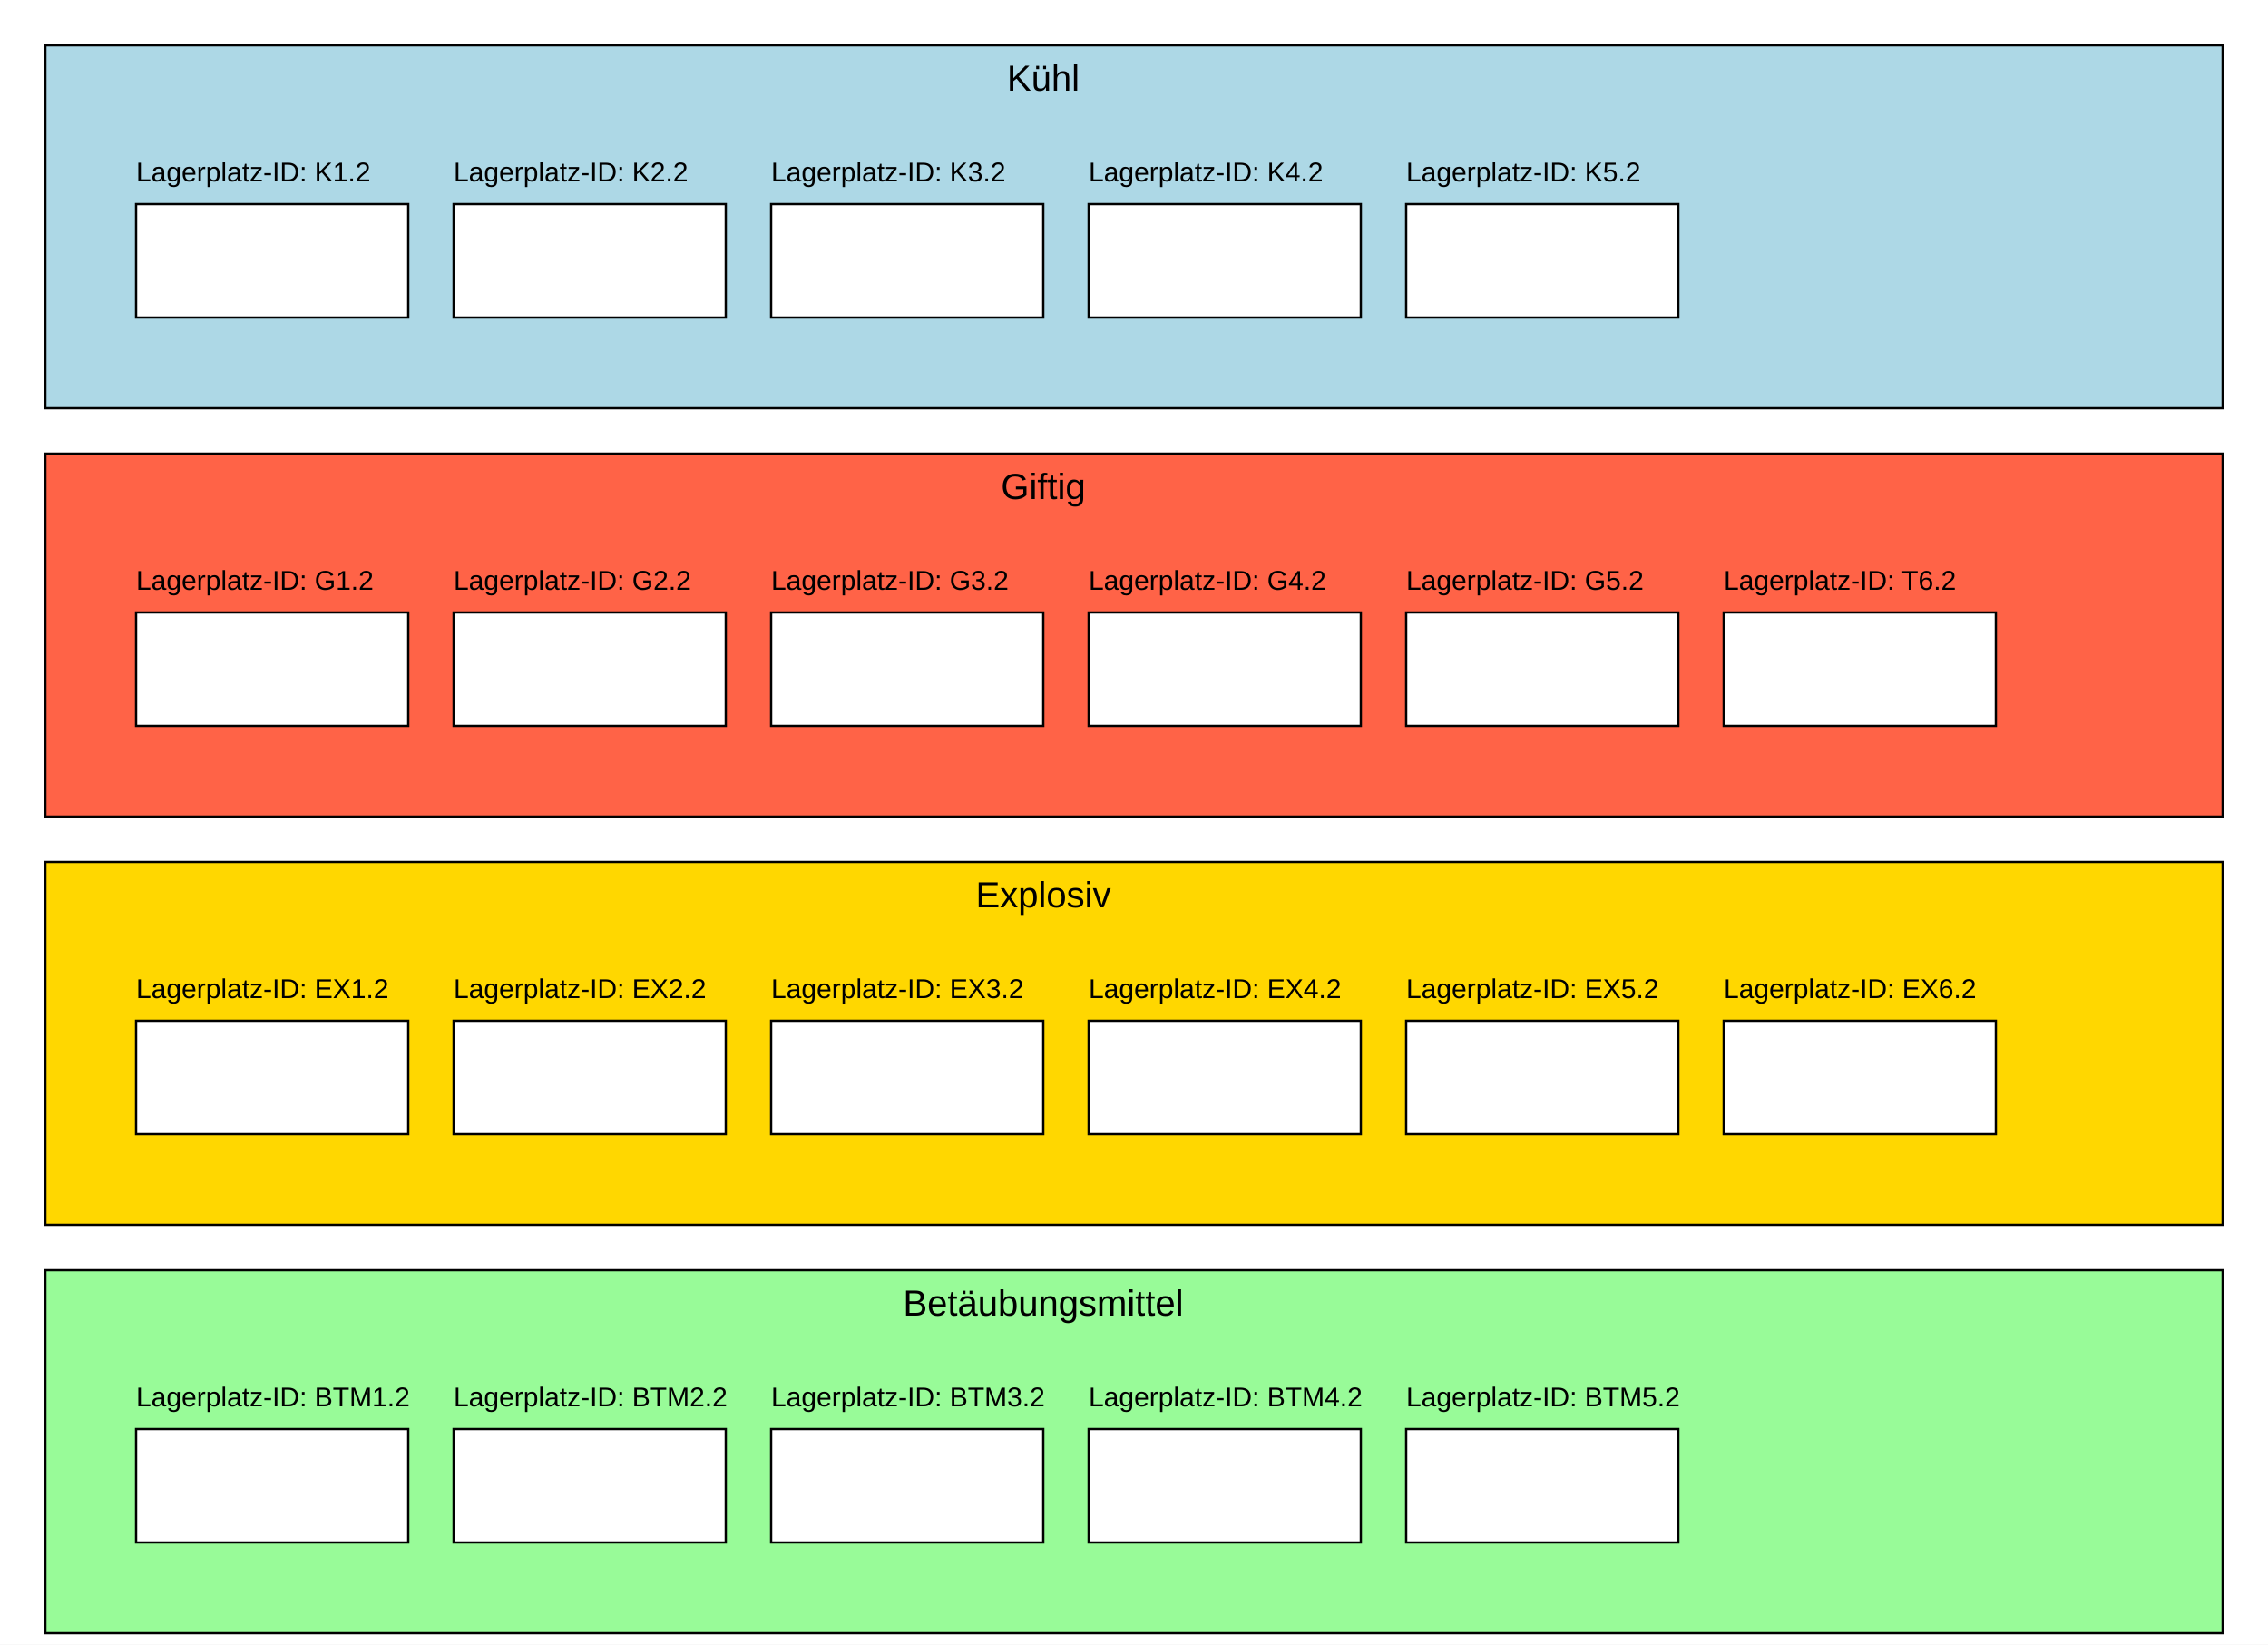
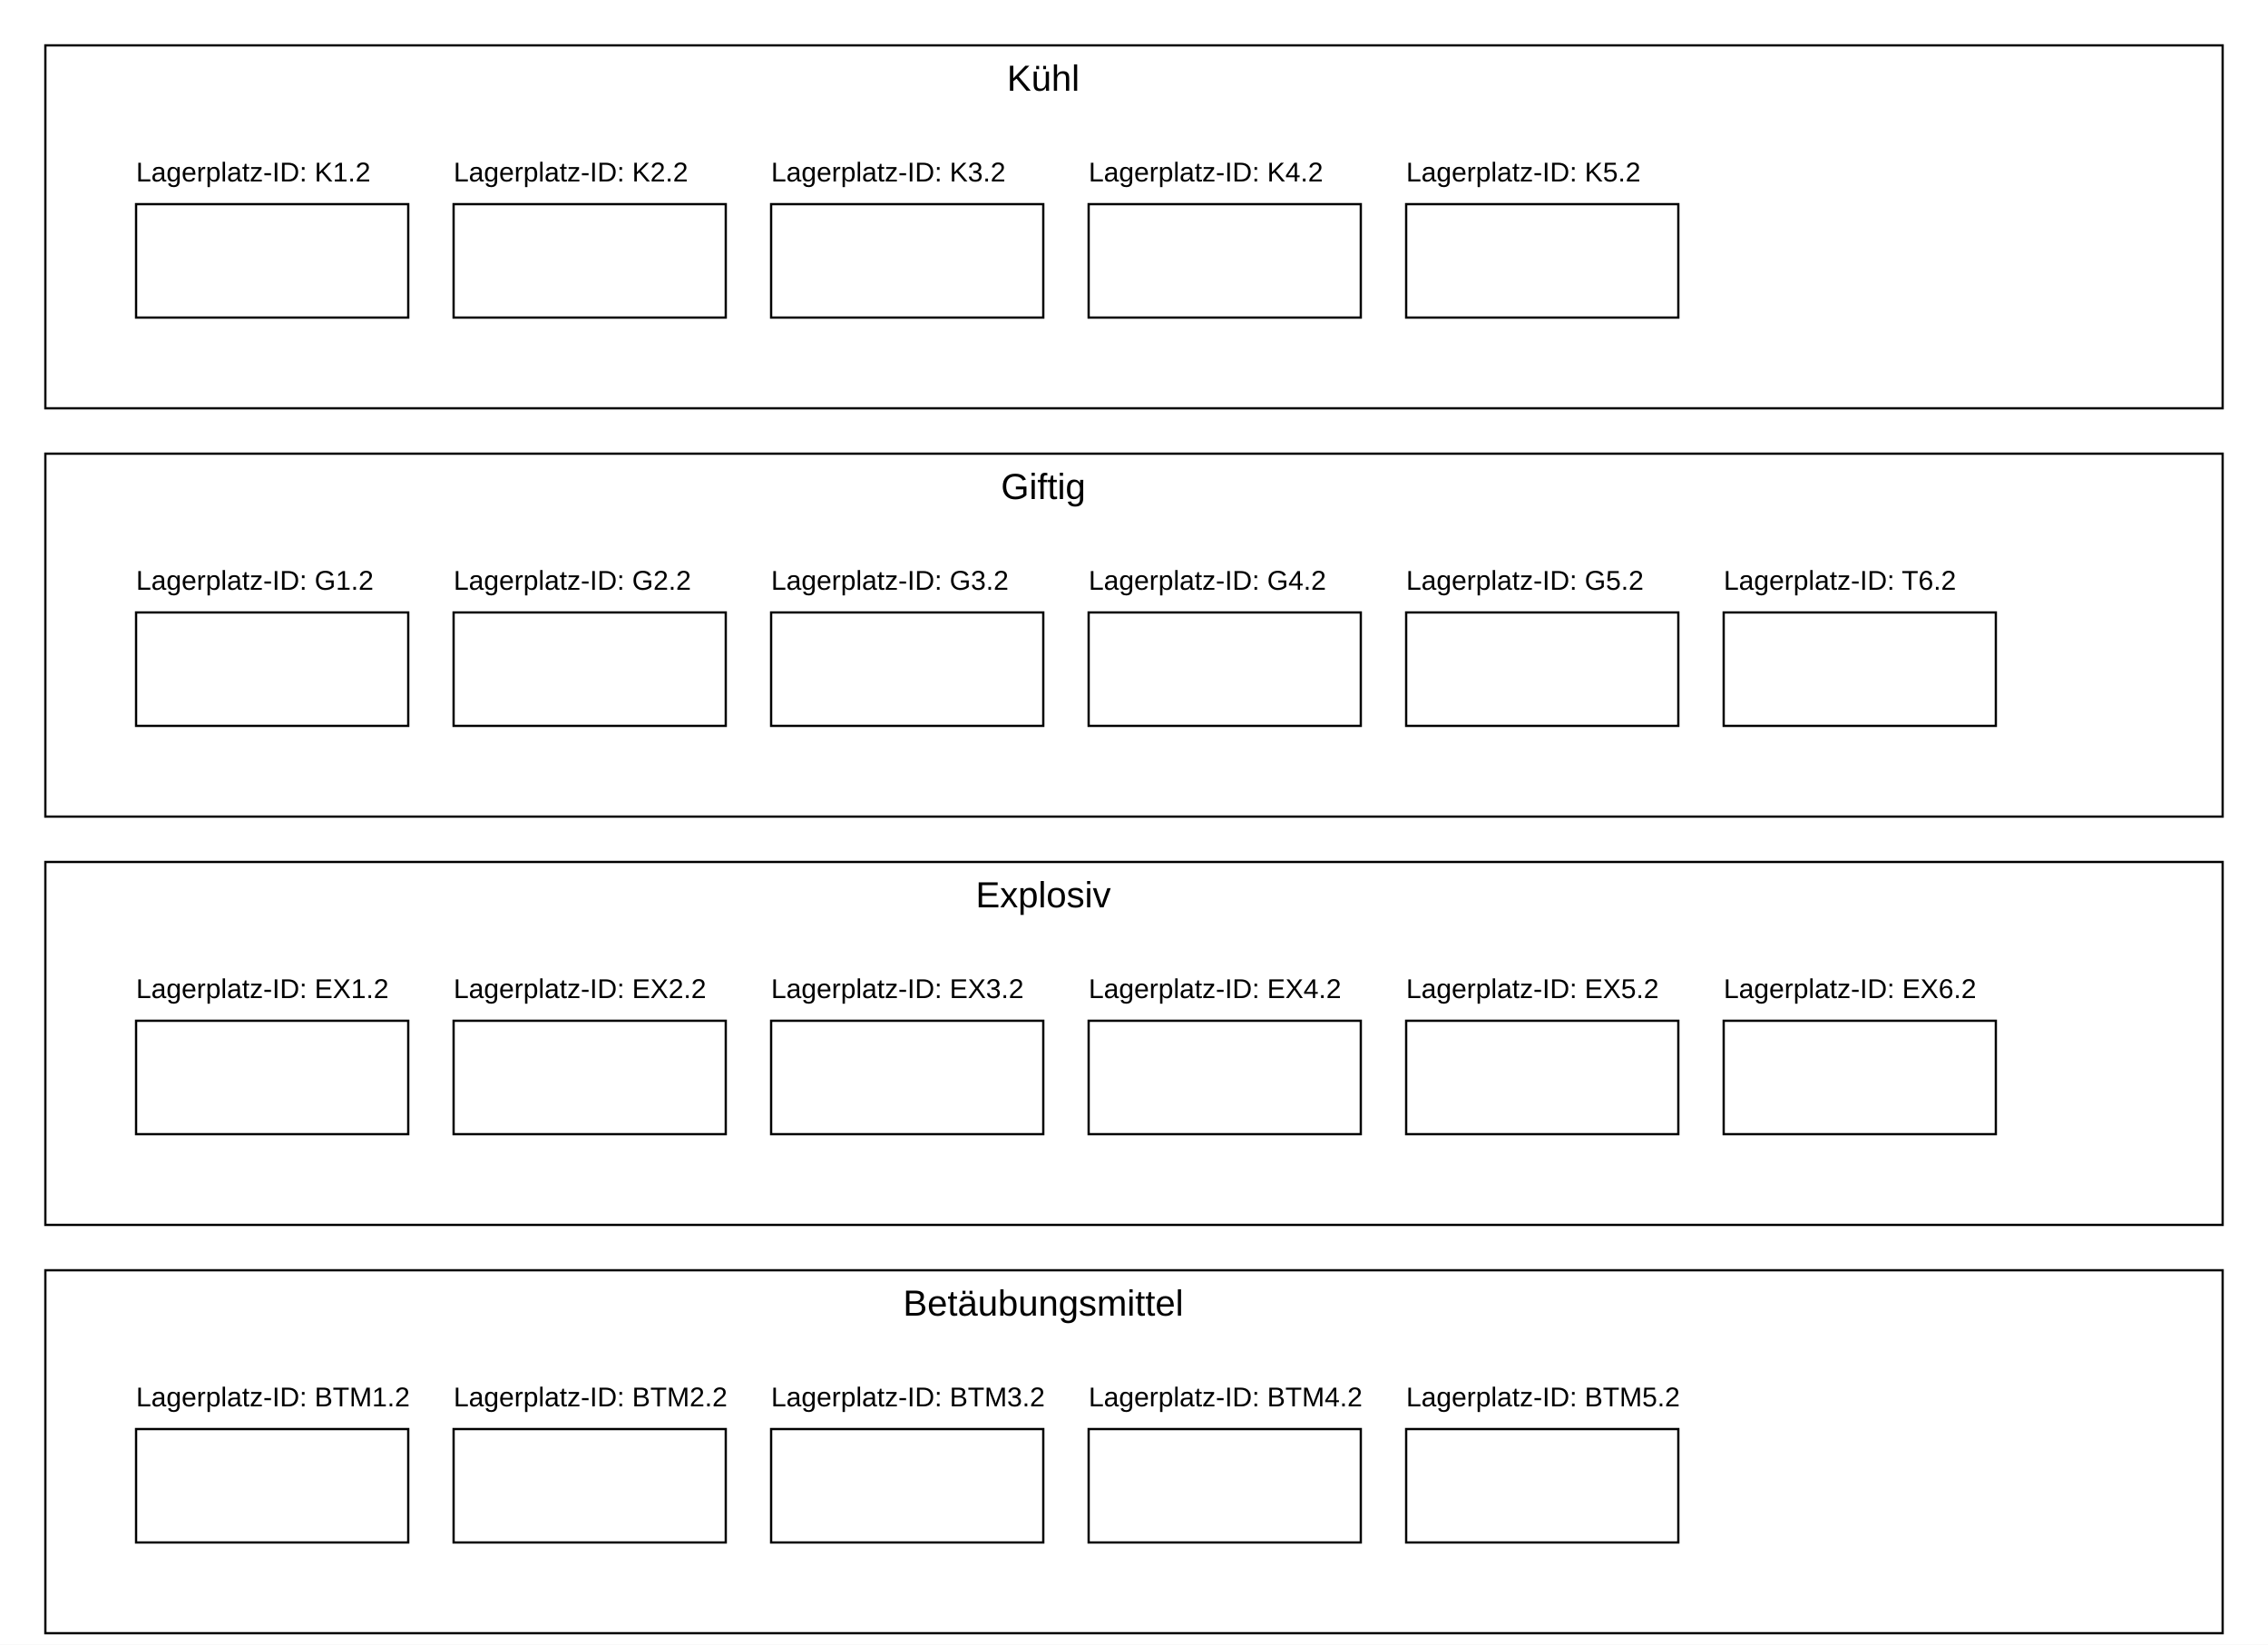
<svg xmlns="http://www.w3.org/2000/svg" width="1000" height="725">
  <rect width="100%" height="100%" fill="#ffffff" />
-   <rect x="20" y="20" width="960" height="160" fill="#ADD8E6" stroke="#000" />
+   <rect x="20" y="20" width="960" height="160" fill="#fff" stroke="#000" id="kalt" />
  <text x="460" y="40" font-family="Arial" font-size="16" fill="#000" text-anchor="middle">Kühl</text>
-   <rect x="20" y="200" width="960" height="160" fill="#FF6347" stroke="#000" />
+   <rect x="20" y="200" width="960" height="160" fill="#fff" stroke="#000" id="gift" />
  <text x="460" y="220" font-family="Arial" font-size="16" fill="#000" text-anchor="middle">Giftig</text>
-   <rect x="20" y="380" width="960" height="160" fill="#FFD700" stroke="#000" />
+   <rect x="20" y="380" width="960" height="160" fill="#fff" stroke="#000" id="explosiv" />
  <text x="460" y="400" font-family="Arial" font-size="16" fill="#000" text-anchor="middle">Explosiv</text>
-   <rect x="20" y="560" width="960" height="160" fill="#98FB98" stroke="#000" />
+   <rect x="20" y="560" width="960" height="160" fill="#fff" stroke="#000" id="btm" />
  <text x="460" y="580" font-family="Arial" font-size="16" fill="#000" text-anchor="middle">Betäubungsmittel</text>
  <text x="60" y="80" font-family="Arial" font-size="12" fill="#000">Lagerplatz-ID: K1.2</text>
  <rect x="60" y="90" width="120" height="50" fill="#FFF" stroke="#000" />
  <text x="200" y="80" font-family="Arial" font-size="12" fill="#000">Lagerplatz-ID: K2.2</text>
  <rect x="200" y="90" width="120" height="50" fill="#FFF" stroke="#000" />
  <text x="340" y="80" font-family="Arial" font-size="12" fill="#000">Lagerplatz-ID: K3.2</text>
  <rect x="340" y="90" width="120" height="50" fill="#FFF" stroke="#000" />
  <text x="480" y="80" font-family="Arial" font-size="12" fill="#000">Lagerplatz-ID: K4.2</text>
  <rect x="480" y="90" width="120" height="50" fill="#FFF" stroke="#000" />
  <text x="620" y="80" font-family="Arial" font-size="12" fill="#000">Lagerplatz-ID: K5.2</text>
  <rect x="620" y="90" width="120" height="50" fill="#FFF" stroke="#000" />
  <text x="60" y="260" font-family="Arial" font-size="12" fill="#000">Lagerplatz-ID: G1.2</text>
  <rect x="60" y="270" width="120" height="50" fill="#FFF" stroke="#000" />
  <text x="200" y="260" font-family="Arial" font-size="12" fill="#000">Lagerplatz-ID: G2.2</text>
  <rect x="200" y="270" width="120" height="50" fill="#FFF" stroke="#000" />
  <text x="340" y="260" font-family="Arial" font-size="12" fill="#000">Lagerplatz-ID: G3.2</text>
  <rect x="340" y="270" width="120" height="50" fill="#FFF" stroke="#000" />
  <text x="480" y="260" font-family="Arial" font-size="12" fill="#000">Lagerplatz-ID: G4.2</text>
  <rect x="480" y="270" width="120" height="50" fill="#FFF" stroke="#000" />
  <text x="620" y="260" font-family="Arial" font-size="12" fill="#000">Lagerplatz-ID: G5.2</text>
  <rect x="620" y="270" width="120" height="50" fill="#FFF" stroke="#000" />
  <text x="760" y="260" font-family="Arial" font-size="12" fill="#000">Lagerplatz-ID: T6.2</text>
  <rect x="760" y="270" width="120" height="50" fill="#FFF" stroke="#000" />
  <text x="60" y="440" font-family="Arial" font-size="12" fill="#000">Lagerplatz-ID: EX1.2</text>
  <rect x="60" y="450" width="120" height="50" fill="#FFF" stroke="#000" />
  <text x="200" y="440" font-family="Arial" font-size="12" fill="#000">Lagerplatz-ID: EX2.2</text>
  <rect x="200" y="450" width="120" height="50" fill="#FFF" stroke="#000" />
  <text x="340" y="440" font-family="Arial" font-size="12" fill="#000">Lagerplatz-ID: EX3.2</text>
  <rect x="340" y="450" width="120" height="50" fill="#FFF" stroke="#000" />
  <text x="480" y="440" font-family="Arial" font-size="12" fill="#000">Lagerplatz-ID: EX4.2</text>
  <rect x="480" y="450" width="120" height="50" fill="#FFF" stroke="#000" />
  <text x="620" y="440" font-family="Arial" font-size="12" fill="#000">Lagerplatz-ID: EX5.2</text>
  <rect x="620" y="450" width="120" height="50" fill="#FFF" stroke="#000" />
  <text x="760" y="440" font-family="Arial" font-size="12" fill="#000">Lagerplatz-ID: EX6.2</text>
  <rect x="760" y="450" width="120" height="50" fill="#FFF" stroke="#000" />
  <text x="60" y="620" font-family="Arial" font-size="12" fill="#000">Lagerplatz-ID: BTM1.2</text>
  <rect x="60" y="630" width="120" height="50" fill="#FFF" stroke="#000" />
  <text x="200" y="620" font-family="Arial" font-size="12" fill="#000">Lagerplatz-ID: BTM2.2</text>
  <rect x="200" y="630" width="120" height="50" fill="#FFF" stroke="#000" />
  <text x="340" y="620" font-family="Arial" font-size="12" fill="#000">Lagerplatz-ID: BTM3.2</text>
  <rect x="340" y="630" width="120" height="50" fill="#FFF" stroke="#000" />
  <text x="480" y="620" font-family="Arial" font-size="12" fill="#000">Lagerplatz-ID: BTM4.2</text>
  <rect x="480" y="630" width="120" height="50" fill="#FFF" stroke="#000" />
  <text x="620" y="620" font-family="Arial" font-size="12" fill="#000">Lagerplatz-ID: BTM5.2</text>
  <rect x="620" y="630" width="120" height="50" fill="#FFF" stroke="#000" />
+   <style>
+   svg
+   {
+     display: block;
+     margin: auto;
+     position: absolute;
+     top: 50%;
+     left: 50%;
+     transform: translate(-50%, -50%);
+   }
+   </style>
</svg>
